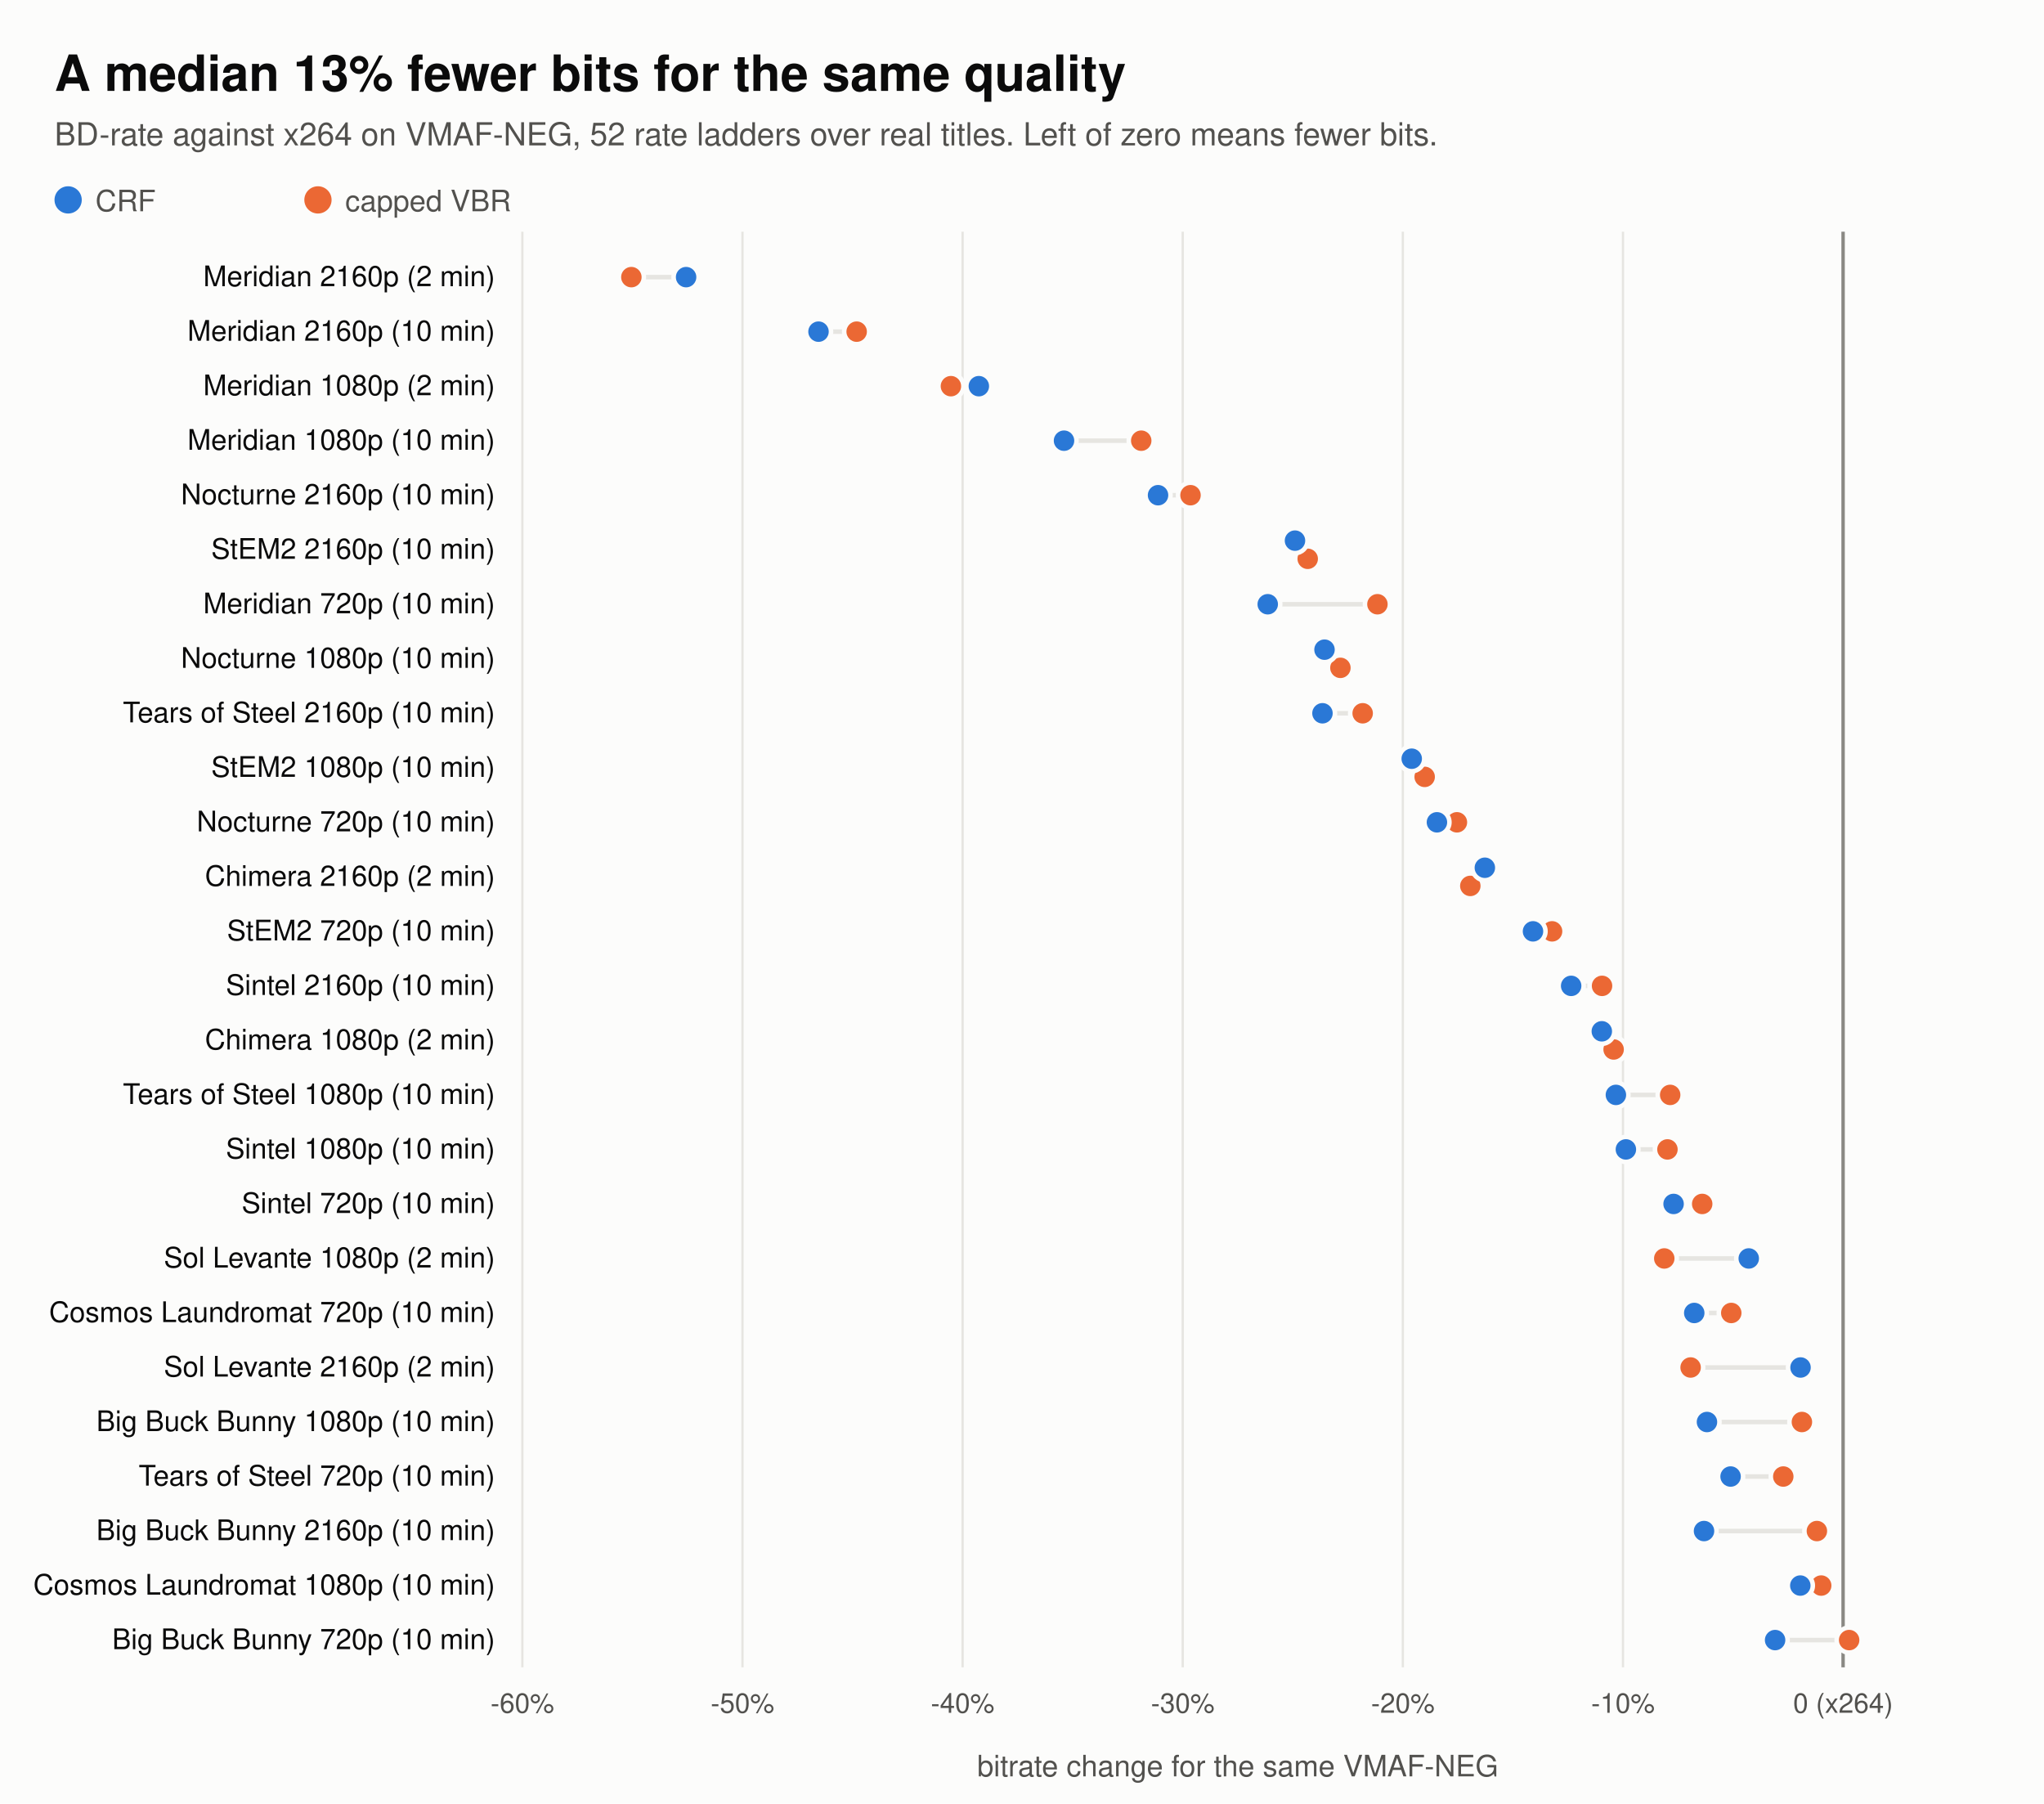
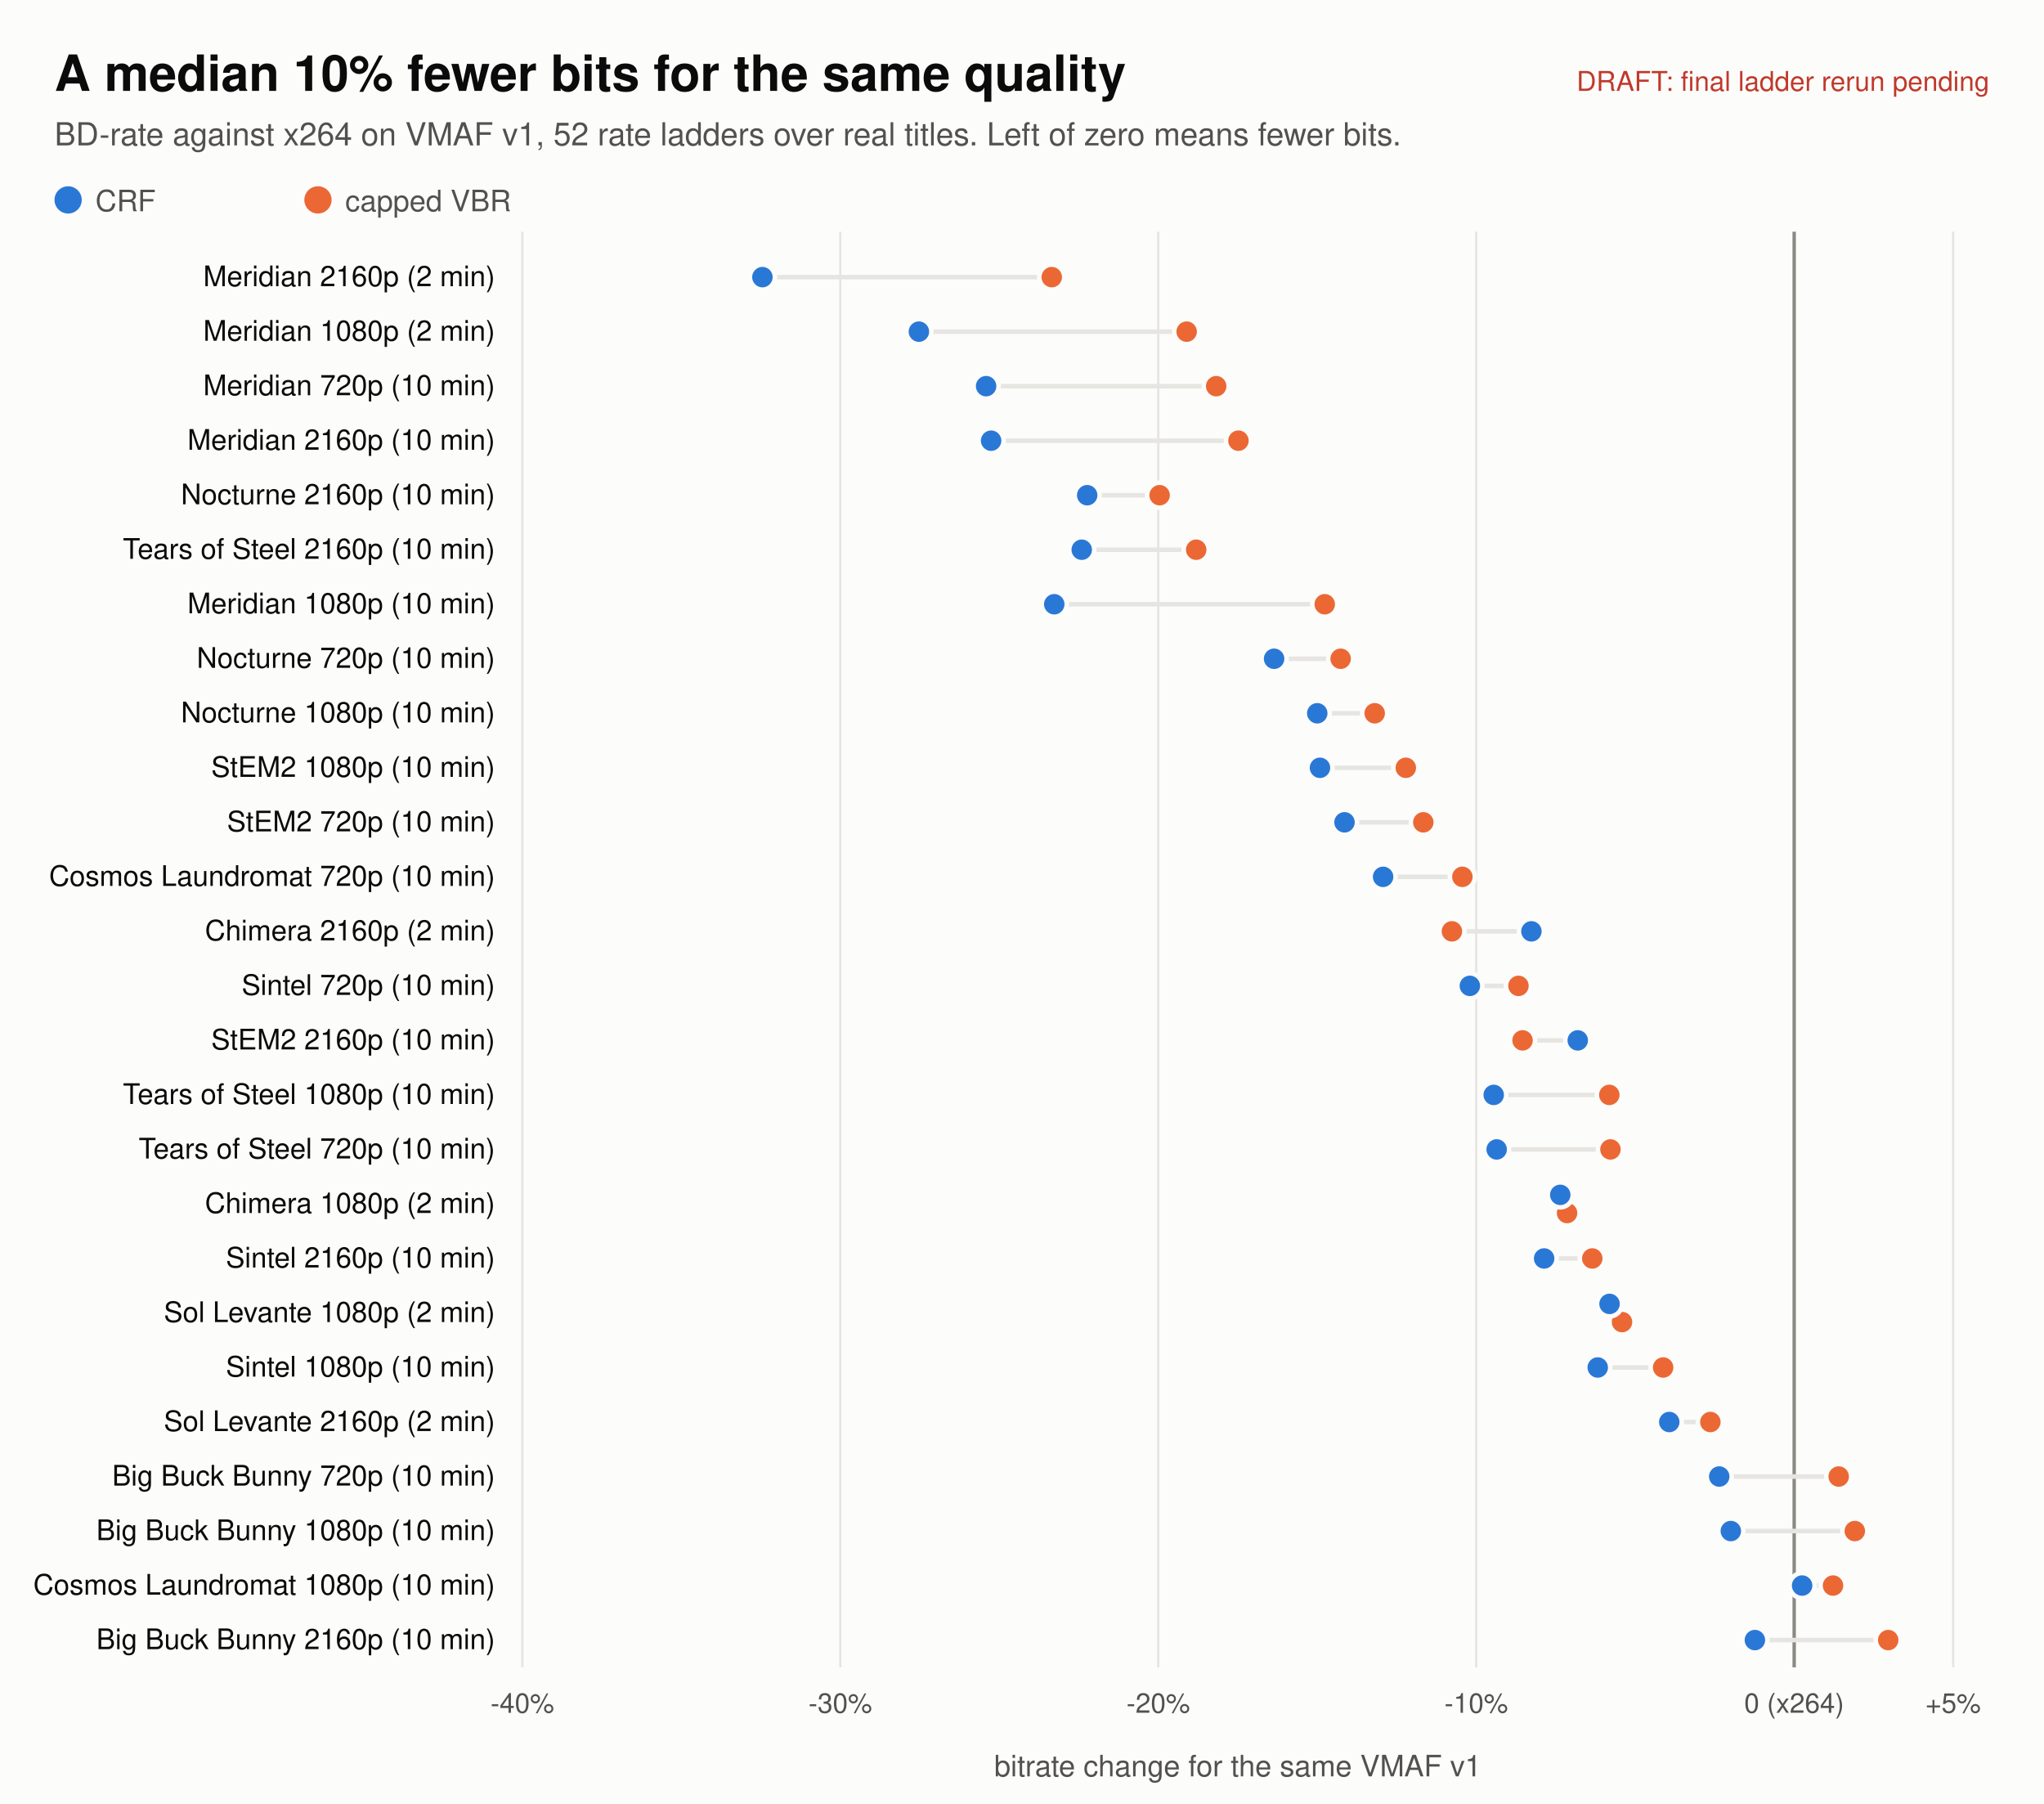
<svg xmlns="http://www.w3.org/2000/svg" width="900" height="794" viewBox="0 0 900 794">
  <rect width="100%" height="100%" fill="#fcfcfb" />
-   <text x="24" y="40" font-family="-apple-system,Helvetica,Arial,sans-serif" font-size="22" fill="#0b0b0b" text-anchor="start" font-weight="600">A median 13% fewer bits for the same quality</text>
-   <text x="24" y="64" font-family="-apple-system,Helvetica,Arial,sans-serif" font-size="14" fill="#52514e" text-anchor="start" font-weight="normal">BD-rate against x264 on VMAF-NEG, 52 rate ladders over real titles. Left of zero means fewer bits.</text>
+   <text x="24" y="40" font-family="-apple-system,Helvetica,Arial,sans-serif" font-size="22" fill="#0b0b0b" text-anchor="start" font-weight="600">A median 10% fewer bits for the same quality</text>
+   <text x="24" y="64" font-family="-apple-system,Helvetica,Arial,sans-serif" font-size="14" fill="#52514e" text-anchor="start" font-weight="normal">BD-rate against x264 on VMAF v1, 52 rate ladders over real titles. Left of zero means fewer bits.</text>
+   <text x="876" y="40" font-family="-apple-system,Helvetica,Arial,sans-serif" font-size="12" fill="#c0392b" text-anchor="end" font-weight="normal">DRAFT: final ladder rerun pending</text>
  <circle cx="30" cy="88" r="6" fill="#2a78d6" />
  <text x="42" y="93" font-family="-apple-system,Helvetica,Arial,sans-serif" font-size="13" fill="#52514e" text-anchor="start" font-weight="normal">CRF</text>
  <circle cx="140" cy="88" r="6" fill="#eb6834" />
  <text x="152" y="93" font-family="-apple-system,Helvetica,Arial,sans-serif" font-size="13" fill="#52514e" text-anchor="start" font-weight="normal">capped VBR</text>
  <line x1="230.0" y1="102" x2="230.0" y2="734" stroke="#e6e5e1" stroke-width="1" />
-   <text x="230.0" y="754" font-family="-apple-system,Helvetica,Arial,sans-serif" font-size="12" fill="#52514e" text-anchor="middle" font-weight="normal">-60%</text>
-   <line x1="326.923" y1="102" x2="326.923" y2="734" stroke="#e6e5e1" stroke-width="1" />
-   <text x="326.923" y="754" font-family="-apple-system,Helvetica,Arial,sans-serif" font-size="12" fill="#52514e" text-anchor="middle" font-weight="normal">-50%</text>
-   <line x1="423.846" y1="102" x2="423.846" y2="734" stroke="#e6e5e1" stroke-width="1" />
-   <text x="423.846" y="754" font-family="-apple-system,Helvetica,Arial,sans-serif" font-size="12" fill="#52514e" text-anchor="middle" font-weight="normal">-40%</text>
-   <line x1="520.769" y1="102" x2="520.769" y2="734" stroke="#e6e5e1" stroke-width="1" />
-   <text x="520.769" y="754" font-family="-apple-system,Helvetica,Arial,sans-serif" font-size="12" fill="#52514e" text-anchor="middle" font-weight="normal">-30%</text>
-   <line x1="617.692" y1="102" x2="617.692" y2="734" stroke="#e6e5e1" stroke-width="1" />
-   <text x="617.692" y="754" font-family="-apple-system,Helvetica,Arial,sans-serif" font-size="12" fill="#52514e" text-anchor="middle" font-weight="normal">-20%</text>
-   <line x1="714.615" y1="102" x2="714.615" y2="734" stroke="#e6e5e1" stroke-width="1" />
-   <text x="714.615" y="754" font-family="-apple-system,Helvetica,Arial,sans-serif" font-size="12" fill="#52514e" text-anchor="middle" font-weight="normal">-10%</text>
-   <line x1="811.538" y1="102" x2="811.538" y2="734" stroke="#8a8984" stroke-width="1.5" />
-   <text x="811.538" y="754" font-family="-apple-system,Helvetica,Arial,sans-serif" font-size="12" fill="#52514e" text-anchor="middle" font-weight="normal">0 (x264)</text>
-   <text x="545.0" y="782" font-family="-apple-system,Helvetica,Arial,sans-serif" font-size="13" fill="#52514e" text-anchor="middle" font-weight="normal">bitrate change for the same VMAF-NEG</text>
+   <text x="230.0" y="754" font-family="-apple-system,Helvetica,Arial,sans-serif" font-size="12" fill="#52514e" text-anchor="middle" font-weight="normal">-40%</text>
+   <line x1="370.0" y1="102" x2="370.0" y2="734" stroke="#e6e5e1" stroke-width="1" />
+   <text x="370.0" y="754" font-family="-apple-system,Helvetica,Arial,sans-serif" font-size="12" fill="#52514e" text-anchor="middle" font-weight="normal">-30%</text>
+   <line x1="510.0" y1="102" x2="510.0" y2="734" stroke="#e6e5e1" stroke-width="1" />
+   <text x="510.0" y="754" font-family="-apple-system,Helvetica,Arial,sans-serif" font-size="12" fill="#52514e" text-anchor="middle" font-weight="normal">-20%</text>
+   <line x1="650.0" y1="102" x2="650.0" y2="734" stroke="#e6e5e1" stroke-width="1" />
+   <text x="650.0" y="754" font-family="-apple-system,Helvetica,Arial,sans-serif" font-size="12" fill="#52514e" text-anchor="middle" font-weight="normal">-10%</text>
+   <line x1="790.0" y1="102" x2="790.0" y2="734" stroke="#8a8984" stroke-width="1.5" />
+   <text x="790.0" y="754" font-family="-apple-system,Helvetica,Arial,sans-serif" font-size="12" fill="#52514e" text-anchor="middle" font-weight="normal">0 (x264)</text>
+   <line x1="860.0" y1="102" x2="860.0" y2="734" stroke="#e6e5e1" stroke-width="1" />
+   <text x="860.0" y="754" font-family="-apple-system,Helvetica,Arial,sans-serif" font-size="12" fill="#52514e" text-anchor="middle" font-weight="normal">+5%</text>
+   <text x="545.0" y="782" font-family="-apple-system,Helvetica,Arial,sans-serif" font-size="13" fill="#52514e" text-anchor="middle" font-weight="normal">bitrate change for the same VMAF v1</text>
  <text x="218" y="126.0" font-family="-apple-system,Helvetica,Arial,sans-serif" font-size="12.5" fill="#0b0b0b" text-anchor="end" font-weight="normal">Meridian 2160p (2 min)</text>
-   <line x1="277.977" y1="122.0" x2="302.111" y2="122.0" stroke="#e6e5e1" stroke-width="2" />
-   <circle cx="278.0" cy="122.0" r="5.5" fill="#eb6834" stroke="#fcfcfb" stroke-width="2" />
-   <circle cx="302.1" cy="122.0" r="5.5" fill="#2a78d6" stroke="#fcfcfb" stroke-width="2" />
-   <text x="218" y="150.0" font-family="-apple-system,Helvetica,Arial,sans-serif" font-size="12.5" fill="#0b0b0b" text-anchor="end" font-weight="normal">Meridian 2160p (10 min)</text>
-   <line x1="360.362" y1="146.0" x2="377.226" y2="146.0" stroke="#e6e5e1" stroke-width="2" />
-   <circle cx="377.2" cy="146.0" r="5.5" fill="#eb6834" stroke="#fcfcfb" stroke-width="2" />
-   <circle cx="360.4" cy="146.0" r="5.5" fill="#2a78d6" stroke="#fcfcfb" stroke-width="2" />
-   <text x="218" y="174.0" font-family="-apple-system,Helvetica,Arial,sans-serif" font-size="12.5" fill="#0b0b0b" text-anchor="end" font-weight="normal">Meridian 1080p (2 min)</text>
-   <line x1="418.709" y1="170.0" x2="431.018" y2="170.0" stroke="#e6e5e1" stroke-width="2" />
-   <circle cx="418.7" cy="170.0" r="5.5" fill="#eb6834" stroke="#fcfcfb" stroke-width="2" />
-   <circle cx="431.0" cy="170.0" r="5.5" fill="#2a78d6" stroke="#fcfcfb" stroke-width="2" />
-   <text x="218" y="198.0" font-family="-apple-system,Helvetica,Arial,sans-serif" font-size="12.5" fill="#0b0b0b" text-anchor="end" font-weight="normal">Meridian 1080p (10 min)</text>
-   <line x1="468.528" y1="194.0" x2="502.548" y2="194.0" stroke="#e6e5e1" stroke-width="2" />
-   <circle cx="502.5" cy="194.0" r="5.5" fill="#eb6834" stroke="#fcfcfb" stroke-width="2" />
-   <circle cx="468.5" cy="194.0" r="5.5" fill="#2a78d6" stroke="#fcfcfb" stroke-width="2" />
+   <line x1="335.654" y1="122.0" x2="463.085" y2="122.0" stroke="#e6e5e1" stroke-width="2" />
+   <circle cx="463.1" cy="122.0" r="5.5" fill="#eb6834" stroke="#fcfcfb" stroke-width="2" />
+   <circle cx="335.7" cy="122.0" r="5.5" fill="#2a78d6" stroke="#fcfcfb" stroke-width="2" />
+   <text x="218" y="150.0" font-family="-apple-system,Helvetica,Arial,sans-serif" font-size="12.5" fill="#0b0b0b" text-anchor="end" font-weight="normal">Meridian 1080p (2 min)</text>
+   <line x1="404.573" y1="146.0" x2="522.531" y2="146.0" stroke="#e6e5e1" stroke-width="2" />
+   <circle cx="522.5" cy="146.0" r="5.5" fill="#eb6834" stroke="#fcfcfb" stroke-width="2" />
+   <circle cx="404.6" cy="146.0" r="5.5" fill="#2a78d6" stroke="#fcfcfb" stroke-width="2" />
+   <text x="218" y="174.0" font-family="-apple-system,Helvetica,Arial,sans-serif" font-size="12.5" fill="#0b0b0b" text-anchor="end" font-weight="normal">Meridian 720p (10 min)</text>
+   <line x1="434.151" y1="170.0" x2="535.47" y2="170.0" stroke="#e6e5e1" stroke-width="2" />
+   <circle cx="535.5" cy="170.0" r="5.5" fill="#eb6834" stroke="#fcfcfb" stroke-width="2" />
+   <circle cx="434.2" cy="170.0" r="5.5" fill="#2a78d6" stroke="#fcfcfb" stroke-width="2" />
+   <text x="218" y="198.0" font-family="-apple-system,Helvetica,Arial,sans-serif" font-size="12.5" fill="#0b0b0b" text-anchor="end" font-weight="normal">Meridian 2160p (10 min)</text>
+   <line x1="436.352" y1="194.0" x2="545.28" y2="194.0" stroke="#e6e5e1" stroke-width="2" />
+   <circle cx="545.3" cy="194.0" r="5.5" fill="#eb6834" stroke="#fcfcfb" stroke-width="2" />
+   <circle cx="436.4" cy="194.0" r="5.5" fill="#2a78d6" stroke="#fcfcfb" stroke-width="2" />
  <text x="218" y="222.0" font-family="-apple-system,Helvetica,Arial,sans-serif" font-size="12.5" fill="#0b0b0b" text-anchor="end" font-weight="normal">Nocturne 2160p (10 min)</text>
-   <line x1="509.914" y1="218.0" x2="524.162" y2="218.0" stroke="#e6e5e1" stroke-width="2" />
-   <circle cx="524.2" cy="218.0" r="5.5" fill="#eb6834" stroke="#fcfcfb" stroke-width="2" />
-   <circle cx="509.9" cy="218.0" r="5.5" fill="#2a78d6" stroke="#fcfcfb" stroke-width="2" />
-   <text x="218" y="246.0" font-family="-apple-system,Helvetica,Arial,sans-serif" font-size="12.5" fill="#0b0b0b" text-anchor="end" font-weight="normal">StEM2 2160p (10 min)</text>
-   <line x1="570.2" y1="242.0" x2="575.822" y2="242.0" stroke="#e6e5e1" stroke-width="2" />
-   <circle cx="575.8" cy="246.0" r="5.5" fill="#eb6834" stroke="#fcfcfb" stroke-width="2" />
-   <circle cx="570.2" cy="238.0" r="5.5" fill="#2a78d6" stroke="#fcfcfb" stroke-width="2" />
-   <text x="218" y="270.0" font-family="-apple-system,Helvetica,Arial,sans-serif" font-size="12.5" fill="#0b0b0b" text-anchor="end" font-weight="normal">Meridian 720p (10 min)</text>
-   <line x1="558.182" y1="266.0" x2="606.546" y2="266.0" stroke="#e6e5e1" stroke-width="2" />
-   <circle cx="606.5" cy="266.0" r="5.5" fill="#eb6834" stroke="#fcfcfb" stroke-width="2" />
-   <circle cx="558.2" cy="266.0" r="5.5" fill="#2a78d6" stroke="#fcfcfb" stroke-width="2" />
-   <text x="218" y="294.0" font-family="-apple-system,Helvetica,Arial,sans-serif" font-size="12.5" fill="#0b0b0b" text-anchor="end" font-weight="normal">Nocturne 1080p (10 min)</text>
-   <line x1="583.188" y1="290.0" x2="590.166" y2="290.0" stroke="#e6e5e1" stroke-width="2" />
-   <circle cx="590.2" cy="294.0" r="5.5" fill="#eb6834" stroke="#fcfcfb" stroke-width="2" />
-   <circle cx="583.2" cy="286.0" r="5.5" fill="#2a78d6" stroke="#fcfcfb" stroke-width="2" />
-   <text x="218" y="318.0" font-family="-apple-system,Helvetica,Arial,sans-serif" font-size="12.5" fill="#0b0b0b" text-anchor="end" font-weight="normal">Tears of Steel 2160p (10 min)</text>
-   <line x1="582.315" y1="314.0" x2="599.955" y2="314.0" stroke="#e6e5e1" stroke-width="2" />
-   <circle cx="600.0" cy="314.0" r="5.5" fill="#eb6834" stroke="#fcfcfb" stroke-width="2" />
-   <circle cx="582.3" cy="314.0" r="5.5" fill="#2a78d6" stroke="#fcfcfb" stroke-width="2" />
+   <line x1="478.658" y1="218.0" x2="510.648" y2="218.0" stroke="#e6e5e1" stroke-width="2" />
+   <circle cx="510.6" cy="218.0" r="5.5" fill="#eb6834" stroke="#fcfcfb" stroke-width="2" />
+   <circle cx="478.7" cy="218.0" r="5.5" fill="#2a78d6" stroke="#fcfcfb" stroke-width="2" />
+   <text x="218" y="246.0" font-family="-apple-system,Helvetica,Arial,sans-serif" font-size="12.5" fill="#0b0b0b" text-anchor="end" font-weight="normal">Tears of Steel 2160p (10 min)</text>
+   <line x1="476.318" y1="242.0" x2="526.656" y2="242.0" stroke="#e6e5e1" stroke-width="2" />
+   <circle cx="526.7" cy="242.0" r="5.5" fill="#eb6834" stroke="#fcfcfb" stroke-width="2" />
+   <circle cx="476.3" cy="242.0" r="5.5" fill="#2a78d6" stroke="#fcfcfb" stroke-width="2" />
+   <text x="218" y="270.0" font-family="-apple-system,Helvetica,Arial,sans-serif" font-size="12.5" fill="#0b0b0b" text-anchor="end" font-weight="normal">Meridian 1080p (10 min)</text>
+   <line x1="464.163" y1="266.0" x2="583.264" y2="266.0" stroke="#e6e5e1" stroke-width="2" />
+   <circle cx="583.3" cy="266.0" r="5.5" fill="#eb6834" stroke="#fcfcfb" stroke-width="2" />
+   <circle cx="464.2" cy="266.0" r="5.5" fill="#2a78d6" stroke="#fcfcfb" stroke-width="2" />
+   <text x="218" y="294.0" font-family="-apple-system,Helvetica,Arial,sans-serif" font-size="12.5" fill="#0b0b0b" text-anchor="end" font-weight="normal">Nocturne 720p (10 min)</text>
+   <line x1="561.002" y1="290.0" x2="590.347" y2="290.0" stroke="#e6e5e1" stroke-width="2" />
+   <circle cx="590.3" cy="290.0" r="5.5" fill="#eb6834" stroke="#fcfcfb" stroke-width="2" />
+   <circle cx="561.0" cy="290.0" r="5.5" fill="#2a78d6" stroke="#fcfcfb" stroke-width="2" />
+   <text x="218" y="318.0" font-family="-apple-system,Helvetica,Arial,sans-serif" font-size="12.5" fill="#0b0b0b" text-anchor="end" font-weight="normal">Nocturne 1080p (10 min)</text>
+   <line x1="580.03" y1="314.0" x2="605.315" y2="314.0" stroke="#e6e5e1" stroke-width="2" />
+   <circle cx="605.3" cy="314.0" r="5.5" fill="#eb6834" stroke="#fcfcfb" stroke-width="2" />
+   <circle cx="580.0" cy="314.0" r="5.5" fill="#2a78d6" stroke="#fcfcfb" stroke-width="2" />
  <text x="218" y="342.0" font-family="-apple-system,Helvetica,Arial,sans-serif" font-size="12.5" fill="#0b0b0b" text-anchor="end" font-weight="normal">StEM2 1080p (10 min)</text>
-   <line x1="621.569" y1="338.0" x2="627.288" y2="338.0" stroke="#e6e5e1" stroke-width="2" />
-   <circle cx="627.3" cy="342.0" r="5.5" fill="#eb6834" stroke="#fcfcfb" stroke-width="2" />
-   <circle cx="621.6" cy="334.0" r="5.5" fill="#2a78d6" stroke="#fcfcfb" stroke-width="2" />
-   <text x="218" y="366.0" font-family="-apple-system,Helvetica,Arial,sans-serif" font-size="12.5" fill="#0b0b0b" text-anchor="end" font-weight="normal">Nocturne 720p (10 min)</text>
-   <line x1="632.715" y1="362.0" x2="641.535" y2="362.0" stroke="#e6e5e1" stroke-width="2" />
-   <circle cx="641.5" cy="362.0" r="5.5" fill="#eb6834" stroke="#fcfcfb" stroke-width="2" />
-   <circle cx="632.7" cy="362.0" r="5.5" fill="#2a78d6" stroke="#fcfcfb" stroke-width="2" />
-   <text x="218" y="390.0" font-family="-apple-system,Helvetica,Arial,sans-serif" font-size="12.5" fill="#0b0b0b" text-anchor="end" font-weight="normal">Chimera 2160p (2 min)</text>
-   <line x1="647.351" y1="386.0" x2="653.845" y2="386.0" stroke="#e6e5e1" stroke-width="2" />
-   <circle cx="647.4" cy="390.0" r="5.5" fill="#eb6834" stroke="#fcfcfb" stroke-width="2" />
-   <circle cx="653.8" cy="382.0" r="5.5" fill="#2a78d6" stroke="#fcfcfb" stroke-width="2" />
-   <text x="218" y="414.0" font-family="-apple-system,Helvetica,Arial,sans-serif" font-size="12.5" fill="#0b0b0b" text-anchor="end" font-weight="normal">StEM2 720p (10 min)</text>
-   <line x1="674.974" y1="410.0" x2="683.406" y2="410.0" stroke="#e6e5e1" stroke-width="2" />
-   <circle cx="683.4" cy="410.0" r="5.5" fill="#eb6834" stroke="#fcfcfb" stroke-width="2" />
-   <circle cx="675.0" cy="410.0" r="5.5" fill="#2a78d6" stroke="#fcfcfb" stroke-width="2" />
-   <text x="218" y="438.0" font-family="-apple-system,Helvetica,Arial,sans-serif" font-size="12.5" fill="#0b0b0b" text-anchor="end" font-weight="normal">Sintel 2160p (10 min)</text>
-   <line x1="691.838" y1="434.0" x2="705.408" y2="434.0" stroke="#e6e5e1" stroke-width="2" />
-   <circle cx="705.4" cy="434.0" r="5.5" fill="#eb6834" stroke="#fcfcfb" stroke-width="2" />
-   <circle cx="691.8" cy="434.0" r="5.5" fill="#2a78d6" stroke="#fcfcfb" stroke-width="2" />
-   <text x="218" y="462.0" font-family="-apple-system,Helvetica,Arial,sans-serif" font-size="12.5" fill="#0b0b0b" text-anchor="end" font-weight="normal">Chimera 1080p (2 min)</text>
-   <line x1="705.311" y1="458.0" x2="710.545" y2="458.0" stroke="#e6e5e1" stroke-width="2" />
-   <circle cx="710.5" cy="462.0" r="5.5" fill="#eb6834" stroke="#fcfcfb" stroke-width="2" />
-   <circle cx="705.3" cy="454.0" r="5.5" fill="#2a78d6" stroke="#fcfcfb" stroke-width="2" />
+   <line x1="581.211" y1="338.0" x2="618.978" y2="338.0" stroke="#e6e5e1" stroke-width="2" />
+   <circle cx="619.0" cy="338.0" r="5.5" fill="#eb6834" stroke="#fcfcfb" stroke-width="2" />
+   <circle cx="581.2" cy="338.0" r="5.5" fill="#2a78d6" stroke="#fcfcfb" stroke-width="2" />
+   <text x="218" y="366.0" font-family="-apple-system,Helvetica,Arial,sans-serif" font-size="12.5" fill="#0b0b0b" text-anchor="end" font-weight="normal">StEM2 720p (10 min)</text>
+   <line x1="592.046" y1="362.0" x2="626.678" y2="362.0" stroke="#e6e5e1" stroke-width="2" />
+   <circle cx="626.7" cy="362.0" r="5.5" fill="#eb6834" stroke="#fcfcfb" stroke-width="2" />
+   <circle cx="592.0" cy="362.0" r="5.5" fill="#2a78d6" stroke="#fcfcfb" stroke-width="2" />
+   <text x="218" y="390.0" font-family="-apple-system,Helvetica,Arial,sans-serif" font-size="12.5" fill="#0b0b0b" text-anchor="end" font-weight="normal">Cosmos Laundromat 720p (10 min)</text>
+   <line x1="608.967" y1="386.0" x2="643.88" y2="386.0" stroke="#e6e5e1" stroke-width="2" />
+   <circle cx="643.9" cy="386.0" r="5.5" fill="#eb6834" stroke="#fcfcfb" stroke-width="2" />
+   <circle cx="609.0" cy="386.0" r="5.5" fill="#2a78d6" stroke="#fcfcfb" stroke-width="2" />
+   <text x="218" y="414.0" font-family="-apple-system,Helvetica,Arial,sans-serif" font-size="12.5" fill="#0b0b0b" text-anchor="end" font-weight="normal">Chimera 2160p (2 min)</text>
+   <line x1="639.309" y1="410.0" x2="674.341" y2="410.0" stroke="#e6e5e1" stroke-width="2" />
+   <circle cx="639.3" cy="410.0" r="5.5" fill="#eb6834" stroke="#fcfcfb" stroke-width="2" />
+   <circle cx="674.3" cy="410.0" r="5.5" fill="#2a78d6" stroke="#fcfcfb" stroke-width="2" />
+   <text x="218" y="438.0" font-family="-apple-system,Helvetica,Arial,sans-serif" font-size="12.5" fill="#0b0b0b" text-anchor="end" font-weight="normal">Sintel 720p (10 min)</text>
+   <line x1="647.222" y1="434.0" x2="668.635" y2="434.0" stroke="#e6e5e1" stroke-width="2" />
+   <circle cx="668.6" cy="434.0" r="5.5" fill="#eb6834" stroke="#fcfcfb" stroke-width="2" />
+   <circle cx="647.2" cy="434.0" r="5.5" fill="#2a78d6" stroke="#fcfcfb" stroke-width="2" />
+   <text x="218" y="462.0" font-family="-apple-system,Helvetica,Arial,sans-serif" font-size="12.5" fill="#0b0b0b" text-anchor="end" font-weight="normal">StEM2 2160p (10 min)</text>
+   <line x1="670.39" y1="458.0" x2="694.703" y2="458.0" stroke="#e6e5e1" stroke-width="2" />
+   <circle cx="670.4" cy="458.0" r="5.5" fill="#eb6834" stroke="#fcfcfb" stroke-width="2" />
+   <circle cx="694.7" cy="458.0" r="5.5" fill="#2a78d6" stroke="#fcfcfb" stroke-width="2" />
  <text x="218" y="486.0" font-family="-apple-system,Helvetica,Arial,sans-serif" font-size="12.5" fill="#0b0b0b" text-anchor="end" font-weight="normal">Tears of Steel 1080p (10 min)</text>
-   <line x1="711.514" y1="482.0" x2="735.357" y2="482.0" stroke="#e6e5e1" stroke-width="2" />
-   <circle cx="735.4" cy="482.0" r="5.5" fill="#eb6834" stroke="#fcfcfb" stroke-width="2" />
-   <circle cx="711.5" cy="482.0" r="5.5" fill="#2a78d6" stroke="#fcfcfb" stroke-width="2" />
-   <text x="218" y="510.0" font-family="-apple-system,Helvetica,Arial,sans-serif" font-size="12.5" fill="#0b0b0b" text-anchor="end" font-weight="normal">Sintel 1080p (10 min)</text>
-   <line x1="715.875" y1="506.0" x2="734.194" y2="506.0" stroke="#e6e5e1" stroke-width="2" />
-   <circle cx="734.2" cy="506.0" r="5.5" fill="#eb6834" stroke="#fcfcfb" stroke-width="2" />
-   <circle cx="715.9" cy="506.0" r="5.5" fill="#2a78d6" stroke="#fcfcfb" stroke-width="2" />
-   <text x="218" y="534.0" font-family="-apple-system,Helvetica,Arial,sans-serif" font-size="12.5" fill="#0b0b0b" text-anchor="end" font-weight="normal">Sintel 720p (10 min)</text>
-   <line x1="736.908" y1="530.0" x2="749.508" y2="530.0" stroke="#e6e5e1" stroke-width="2" />
-   <circle cx="749.5" cy="530.0" r="5.5" fill="#eb6834" stroke="#fcfcfb" stroke-width="2" />
-   <circle cx="736.9" cy="530.0" r="5.5" fill="#2a78d6" stroke="#fcfcfb" stroke-width="2" />
-   <text x="218" y="558.0" font-family="-apple-system,Helvetica,Arial,sans-serif" font-size="12.5" fill="#0b0b0b" text-anchor="end" font-weight="normal">Sol Levante 1080p (2 min)</text>
-   <line x1="732.837" y1="554.0" x2="769.958" y2="554.0" stroke="#e6e5e1" stroke-width="2" />
-   <circle cx="732.8" cy="554.0" r="5.5" fill="#eb6834" stroke="#fcfcfb" stroke-width="2" />
-   <circle cx="770.0" cy="554.0" r="5.5" fill="#2a78d6" stroke="#fcfcfb" stroke-width="2" />
-   <text x="218" y="582.0" font-family="-apple-system,Helvetica,Arial,sans-serif" font-size="12.5" fill="#0b0b0b" text-anchor="end" font-weight="normal">Cosmos Laundromat 720p (10 min)</text>
-   <line x1="746.018" y1="578.0" x2="762.302" y2="578.0" stroke="#e6e5e1" stroke-width="2" />
-   <circle cx="762.3" cy="578.0" r="5.5" fill="#eb6834" stroke="#fcfcfb" stroke-width="2" />
-   <circle cx="746.0" cy="578.0" r="5.5" fill="#2a78d6" stroke="#fcfcfb" stroke-width="2" />
-   <text x="218" y="606.0" font-family="-apple-system,Helvetica,Arial,sans-serif" font-size="12.5" fill="#0b0b0b" text-anchor="end" font-weight="normal">Sol Levante 2160p (2 min)</text>
-   <line x1="744.371" y1="602.0" x2="792.832" y2="602.0" stroke="#e6e5e1" stroke-width="2" />
-   <circle cx="744.4" cy="602.0" r="5.5" fill="#eb6834" stroke="#fcfcfb" stroke-width="2" />
-   <circle cx="792.8" cy="602.0" r="5.5" fill="#2a78d6" stroke="#fcfcfb" stroke-width="2" />
-   <text x="218" y="630.0" font-family="-apple-system,Helvetica,Arial,sans-serif" font-size="12.5" fill="#0b0b0b" text-anchor="end" font-weight="normal">Big Buck Bunny 1080p (10 min)</text>
-   <line x1="751.64" y1="626.0" x2="793.414" y2="626.0" stroke="#e6e5e1" stroke-width="2" />
-   <circle cx="793.4" cy="626.0" r="5.5" fill="#eb6834" stroke="#fcfcfb" stroke-width="2" />
-   <circle cx="751.6" cy="626.0" r="5.5" fill="#2a78d6" stroke="#fcfcfb" stroke-width="2" />
-   <text x="218" y="654.0" font-family="-apple-system,Helvetica,Arial,sans-serif" font-size="12.5" fill="#0b0b0b" text-anchor="end" font-weight="normal">Tears of Steel 720p (10 min)</text>
-   <line x1="762.011" y1="650.0" x2="785.175" y2="650.0" stroke="#e6e5e1" stroke-width="2" />
-   <circle cx="785.2" cy="650.0" r="5.5" fill="#eb6834" stroke="#fcfcfb" stroke-width="2" />
-   <circle cx="762.0" cy="650.0" r="5.5" fill="#2a78d6" stroke="#fcfcfb" stroke-width="2" />
-   <text x="218" y="678.0" font-family="-apple-system,Helvetica,Arial,sans-serif" font-size="12.5" fill="#0b0b0b" text-anchor="end" font-weight="normal">Big Buck Bunny 2160p (10 min)</text>
-   <line x1="750.283" y1="674.0" x2="800.005" y2="674.0" stroke="#e6e5e1" stroke-width="2" />
-   <circle cx="800.0" cy="674.0" r="5.5" fill="#eb6834" stroke="#fcfcfb" stroke-width="2" />
-   <circle cx="750.3" cy="674.0" r="5.5" fill="#2a78d6" stroke="#fcfcfb" stroke-width="2" />
+   <line x1="657.692" y1="482.0" x2="708.636" y2="482.0" stroke="#e6e5e1" stroke-width="2" />
+   <circle cx="708.6" cy="482.0" r="5.5" fill="#eb6834" stroke="#fcfcfb" stroke-width="2" />
+   <circle cx="657.7" cy="482.0" r="5.5" fill="#2a78d6" stroke="#fcfcfb" stroke-width="2" />
+   <text x="218" y="510.0" font-family="-apple-system,Helvetica,Arial,sans-serif" font-size="12.5" fill="#0b0b0b" text-anchor="end" font-weight="normal">Tears of Steel 720p (10 min)</text>
+   <line x1="658.962" y1="506.0" x2="709.108" y2="506.0" stroke="#e6e5e1" stroke-width="2" />
+   <circle cx="709.1" cy="506.0" r="5.5" fill="#eb6834" stroke="#fcfcfb" stroke-width="2" />
+   <circle cx="659.0" cy="506.0" r="5.5" fill="#2a78d6" stroke="#fcfcfb" stroke-width="2" />
+   <text x="218" y="534.0" font-family="-apple-system,Helvetica,Arial,sans-serif" font-size="12.5" fill="#0b0b0b" text-anchor="end" font-weight="normal">Chimera 1080p (2 min)</text>
+   <line x1="686.977" y1="530.0" x2="690.022" y2="530.0" stroke="#e6e5e1" stroke-width="2" />
+   <circle cx="690.0" cy="534.0" r="5.5" fill="#eb6834" stroke="#fcfcfb" stroke-width="2" />
+   <circle cx="687.0" cy="526.0" r="5.5" fill="#2a78d6" stroke="#fcfcfb" stroke-width="2" />
+   <text x="218" y="558.0" font-family="-apple-system,Helvetica,Arial,sans-serif" font-size="12.5" fill="#0b0b0b" text-anchor="end" font-weight="normal">Sintel 2160p (10 min)</text>
+   <line x1="679.87" y1="554.0" x2="701.118" y2="554.0" stroke="#e6e5e1" stroke-width="2" />
+   <circle cx="701.1" cy="554.0" r="5.5" fill="#eb6834" stroke="#fcfcfb" stroke-width="2" />
+   <circle cx="679.9" cy="554.0" r="5.5" fill="#2a78d6" stroke="#fcfcfb" stroke-width="2" />
+   <text x="218" y="582.0" font-family="-apple-system,Helvetica,Arial,sans-serif" font-size="12.5" fill="#0b0b0b" text-anchor="end" font-weight="normal">Sol Levante 1080p (2 min)</text>
+   <line x1="708.66" y1="578.0" x2="714.229" y2="578.0" stroke="#e6e5e1" stroke-width="2" />
+   <circle cx="714.2" cy="582.0" r="5.5" fill="#eb6834" stroke="#fcfcfb" stroke-width="2" />
+   <circle cx="708.7" cy="574.0" r="5.5" fill="#2a78d6" stroke="#fcfcfb" stroke-width="2" />
+   <text x="218" y="606.0" font-family="-apple-system,Helvetica,Arial,sans-serif" font-size="12.5" fill="#0b0b0b" text-anchor="end" font-weight="normal">Sintel 1080p (10 min)</text>
+   <line x1="703.549" y1="602.0" x2="732.328" y2="602.0" stroke="#e6e5e1" stroke-width="2" />
+   <circle cx="732.3" cy="602.0" r="5.5" fill="#eb6834" stroke="#fcfcfb" stroke-width="2" />
+   <circle cx="703.5" cy="602.0" r="5.5" fill="#2a78d6" stroke="#fcfcfb" stroke-width="2" />
+   <text x="218" y="630.0" font-family="-apple-system,Helvetica,Arial,sans-serif" font-size="12.5" fill="#0b0b0b" text-anchor="end" font-weight="normal">Sol Levante 2160p (2 min)</text>
+   <line x1="734.96" y1="626.0" x2="753.066" y2="626.0" stroke="#e6e5e1" stroke-width="2" />
+   <circle cx="753.1" cy="626.0" r="5.5" fill="#eb6834" stroke="#fcfcfb" stroke-width="2" />
+   <circle cx="735.0" cy="626.0" r="5.5" fill="#2a78d6" stroke="#fcfcfb" stroke-width="2" />
+   <text x="218" y="654.0" font-family="-apple-system,Helvetica,Arial,sans-serif" font-size="12.5" fill="#0b0b0b" text-anchor="end" font-weight="normal">Big Buck Bunny 720p (10 min)</text>
+   <line x1="757.044" y1="650.0" x2="809.606" y2="650.0" stroke="#e6e5e1" stroke-width="2" />
+   <circle cx="809.6" cy="650.0" r="5.5" fill="#eb6834" stroke="#fcfcfb" stroke-width="2" />
+   <circle cx="757.0" cy="650.0" r="5.5" fill="#2a78d6" stroke="#fcfcfb" stroke-width="2" />
+   <text x="218" y="678.0" font-family="-apple-system,Helvetica,Arial,sans-serif" font-size="12.5" fill="#0b0b0b" text-anchor="end" font-weight="normal">Big Buck Bunny 1080p (10 min)</text>
+   <line x1="762.118" y1="674.0" x2="816.662" y2="674.0" stroke="#e6e5e1" stroke-width="2" />
+   <circle cx="816.7" cy="674.0" r="5.5" fill="#eb6834" stroke="#fcfcfb" stroke-width="2" />
+   <circle cx="762.1" cy="674.0" r="5.5" fill="#2a78d6" stroke="#fcfcfb" stroke-width="2" />
  <text x="218" y="702.0" font-family="-apple-system,Helvetica,Arial,sans-serif" font-size="12.5" fill="#0b0b0b" text-anchor="end" font-weight="normal">Cosmos Laundromat 1080p (10 min)</text>
-   <line x1="792.735" y1="698.0" x2="801.943" y2="698.0" stroke="#e6e5e1" stroke-width="2" />
-   <circle cx="801.9" cy="698.0" r="5.5" fill="#eb6834" stroke="#fcfcfb" stroke-width="2" />
-   <circle cx="792.7" cy="698.0" r="5.5" fill="#2a78d6" stroke="#fcfcfb" stroke-width="2" />
-   <text x="218" y="726.0" font-family="-apple-system,Helvetica,Arial,sans-serif" font-size="12.5" fill="#0b0b0b" text-anchor="end" font-weight="normal">Big Buck Bunny 720p (10 min)</text>
-   <line x1="781.589" y1="722.0" x2="814.155" y2="722.0" stroke="#e6e5e1" stroke-width="2" />
-   <circle cx="814.2" cy="722.0" r="5.5" fill="#eb6834" stroke="#fcfcfb" stroke-width="2" />
-   <circle cx="781.6" cy="722.0" r="5.5" fill="#2a78d6" stroke="#fcfcfb" stroke-width="2" />
+   <line x1="793.451" y1="698.0" x2="807.097" y2="698.0" stroke="#e6e5e1" stroke-width="2" />
+   <circle cx="807.1" cy="698.0" r="5.5" fill="#eb6834" stroke="#fcfcfb" stroke-width="2" />
+   <circle cx="793.5" cy="698.0" r="5.5" fill="#2a78d6" stroke="#fcfcfb" stroke-width="2" />
+   <text x="218" y="726.0" font-family="-apple-system,Helvetica,Arial,sans-serif" font-size="12.5" fill="#0b0b0b" text-anchor="end" font-weight="normal">Big Buck Bunny 2160p (10 min)</text>
+   <line x1="772.733" y1="722.0" x2="831.407" y2="722.0" stroke="#e6e5e1" stroke-width="2" />
+   <circle cx="831.4" cy="722.0" r="5.5" fill="#eb6834" stroke="#fcfcfb" stroke-width="2" />
+   <circle cx="772.7" cy="722.0" r="5.5" fill="#2a78d6" stroke="#fcfcfb" stroke-width="2" />
</svg>
